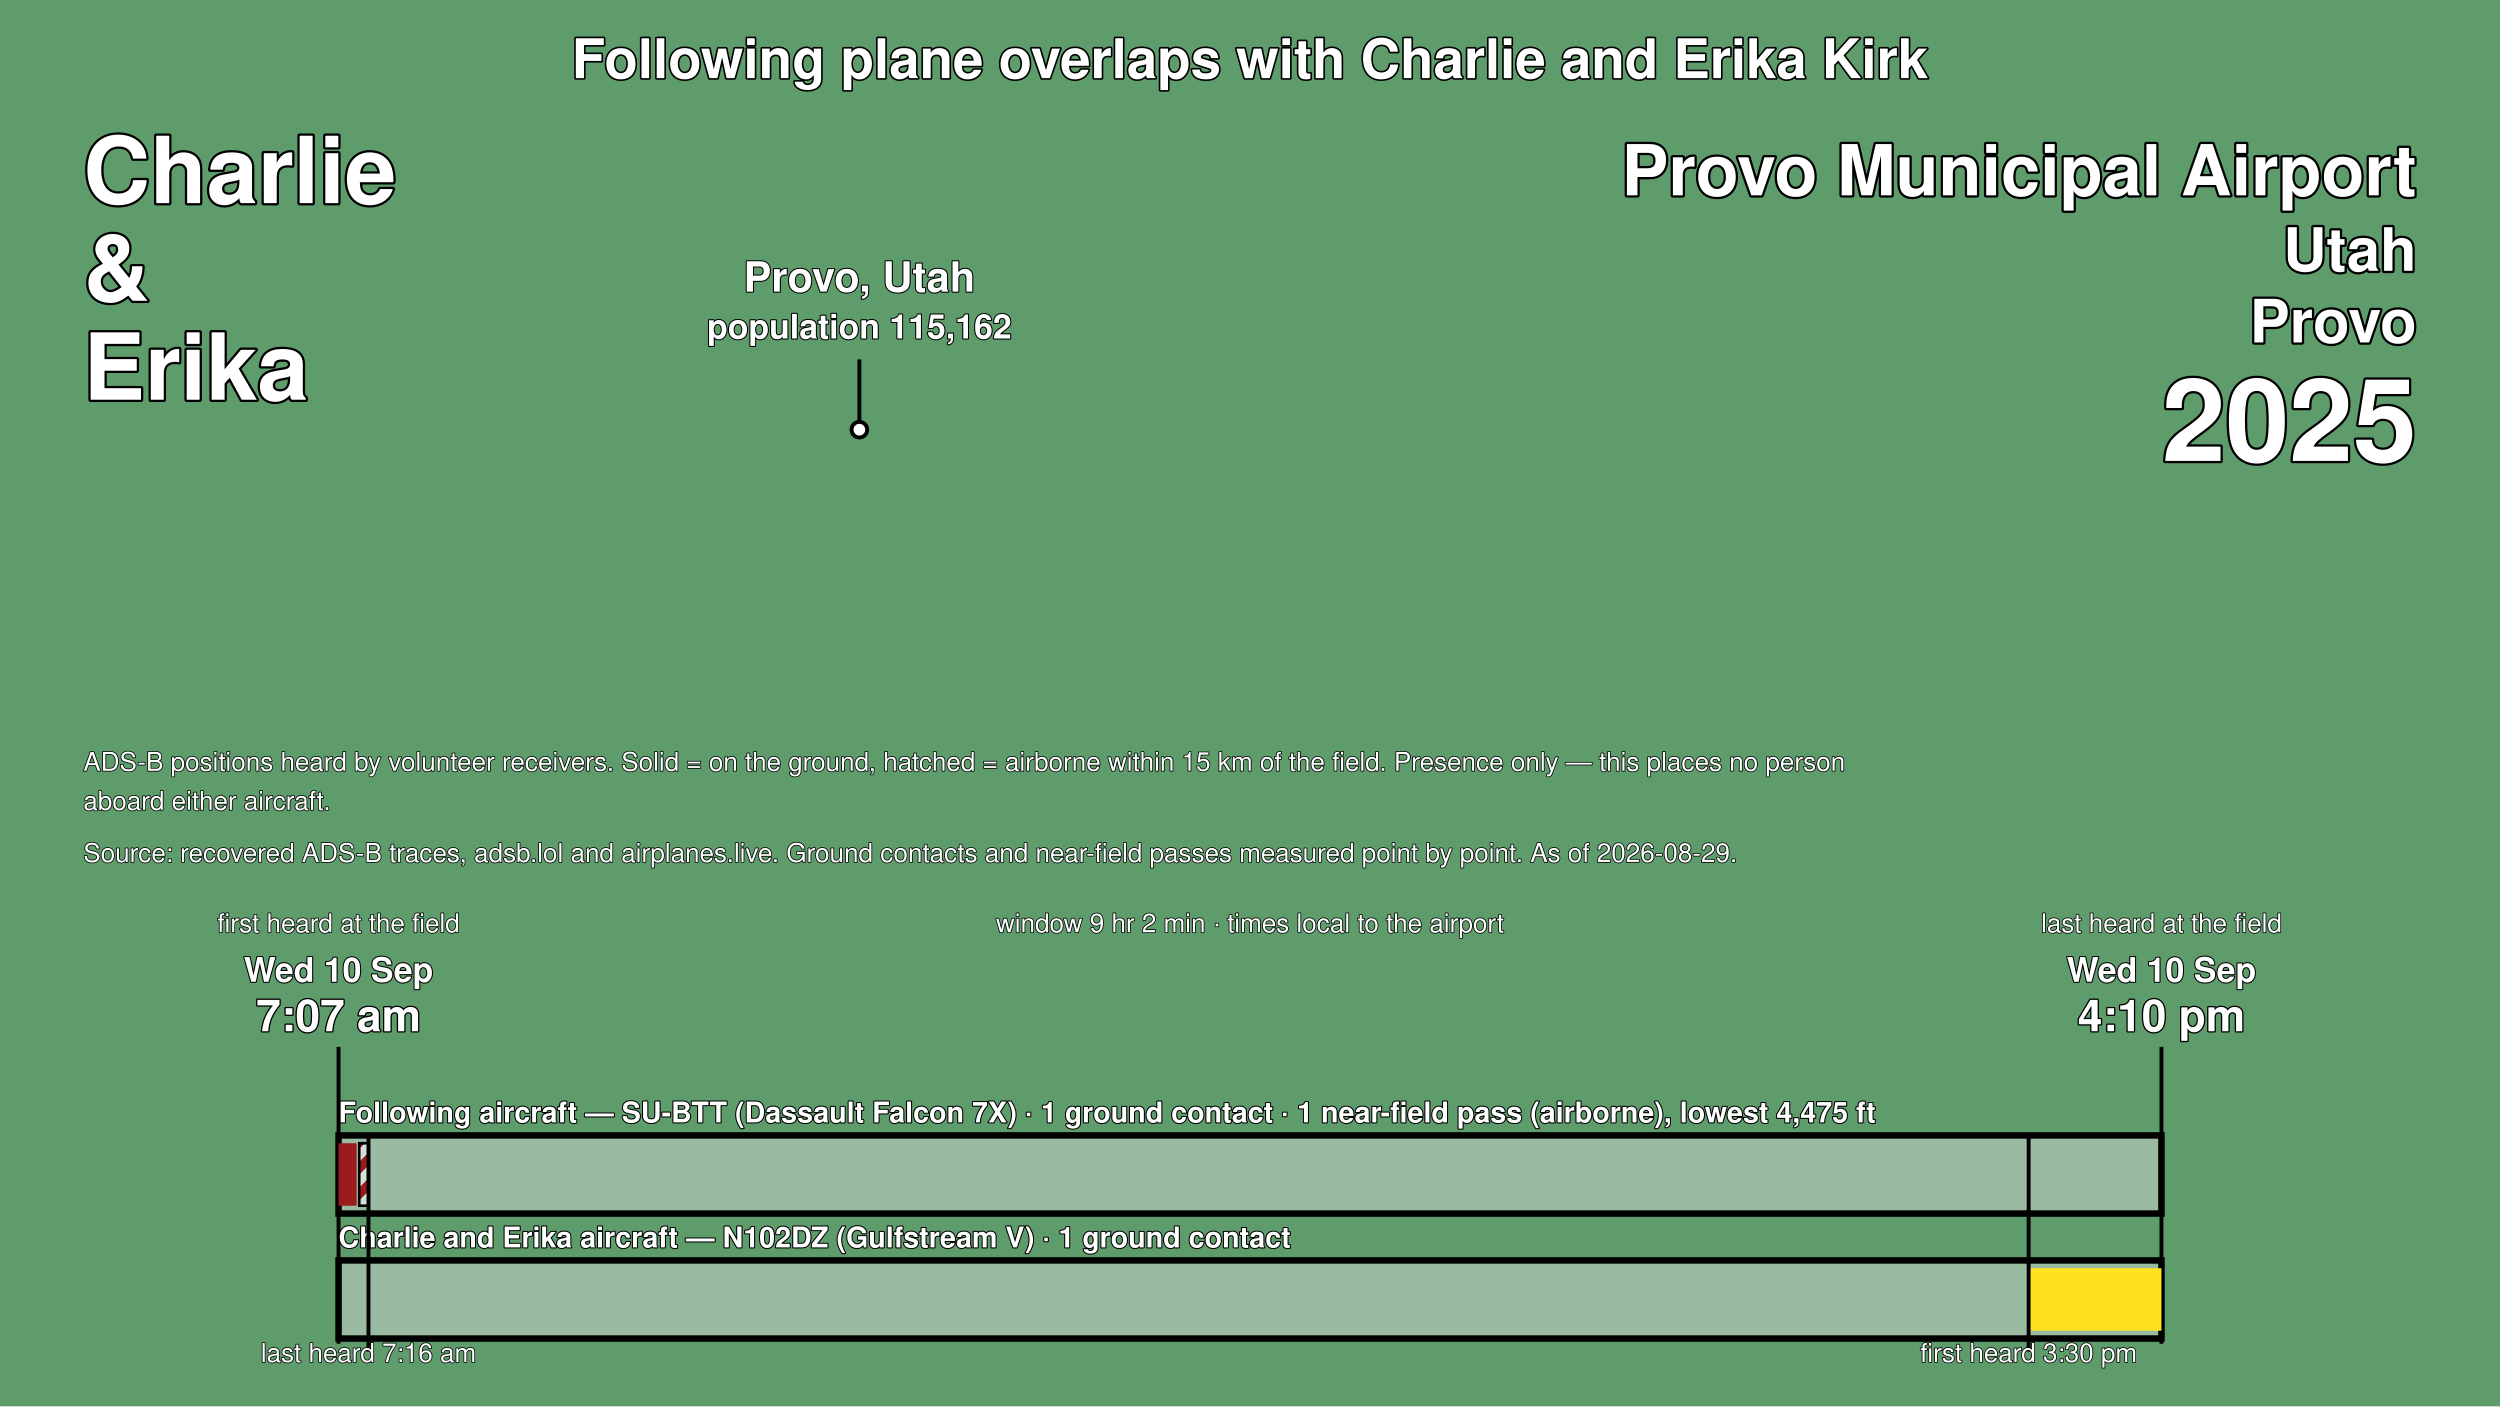
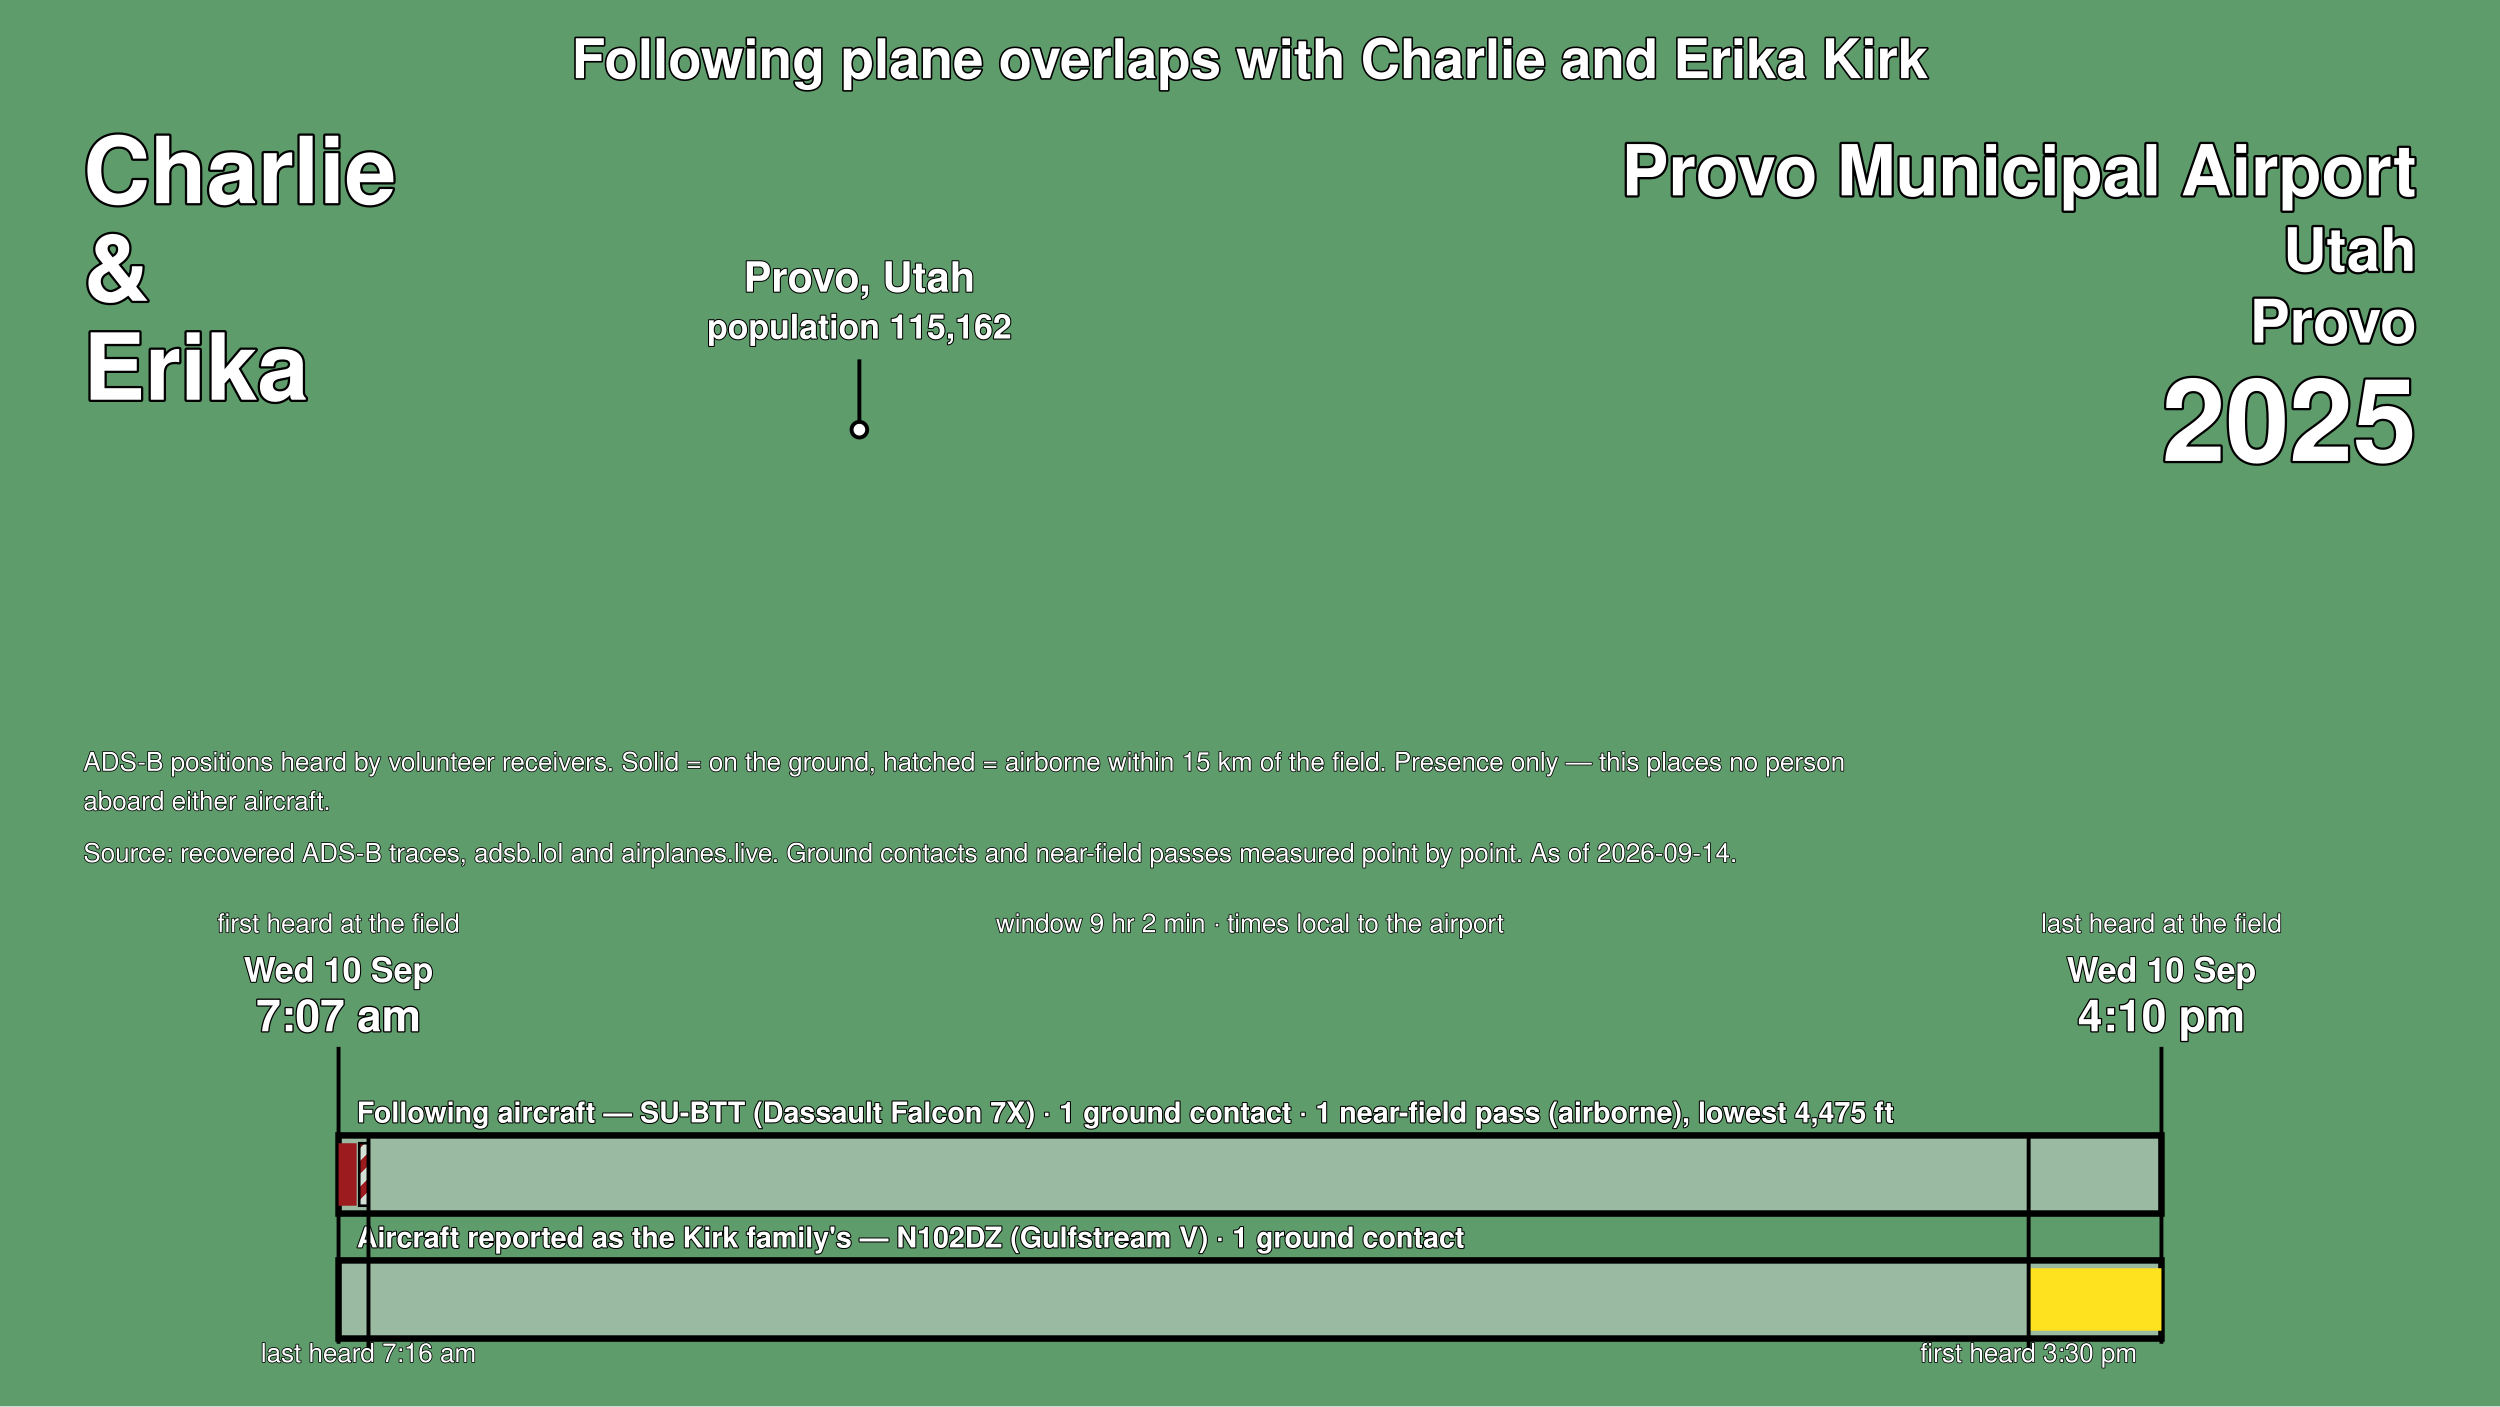
<svg xmlns="http://www.w3.org/2000/svg" viewBox="0 0 1920 1080" width="1920" height="1080" role="img">
  <rect x="0" y="0" width="1920" height="1080" fill="#5F9C6C" />
  <style>
    .t  { font-family: "Helvetica Neue", Helvetica, Arial, sans-serif;
          fill: #FFFFFF; stroke: #000000; paint-order: stroke; stroke-linejoin: round; }
    .xl { font-weight: 800; stroke-width: 3.5px; }
    .lg { font-weight: 600; stroke-width: 2.5px; }
    .md { font-weight: 700; stroke-width: 2px; }
    .sm { font-weight: 600; stroke-width: 1.6px; }
    .xs { font-size: 20px; font-weight: 500; stroke-width: 1.2px; }
  </style>
  <defs>
    <pattern id="passHatch" width="14" height="14" patternUnits="userSpaceOnUse" patternTransform="rotate(45)">
      <rect width="14" height="14" fill="#FFFFFF" fill-opacity="0.55" />
      <rect width="7" height="14" fill="#9B1B1E" />
    </pattern>
    <pattern id="passHatchK" width="14" height="14" patternUnits="userSpaceOnUse" patternTransform="rotate(45)">
      <rect width="14" height="14" fill="#FFFFFF" fill-opacity="0.55" />
      <rect width="7" height="14" fill="#FFE21F" />
    </pattern>
  </defs>
  <text class="t lg" font-size="42" x="960" y="60" text-anchor="middle">Following plane overlaps with Charlie and Erika Kirk</text>
  <text class="t xl" font-size="71" x="64" y="156">Charlie</text>
  <text class="t xl" font-size="71" x="64" y="231">&amp;</text>
  <text class="t xl" font-size="71" x="64" y="307">Erika</text>
  <text class="t xl" font-size="54" x="1856" y="150" text-anchor="end">Provo Municipal Airport</text>
  <text class="t xl" font-size="46" x="1856" y="208" text-anchor="end">Utah</text>
  <text class="t xl" font-size="46" x="1856" y="263" text-anchor="end">Provo</text>
  <text class="t xl" font-size="88" x="1856" y="354" text-anchor="end">2025</text>
  <text class="t sm" font-size="32" x="660" y="224" text-anchor="middle">Provo, Utah</text>
  <text class="t sm" font-size="26" x="660" y="260" text-anchor="middle">population 115,162</text>
  <line x1="660" y1="276" x2="660" y2="330" stroke="#000000" stroke-width="3" />
  <circle cx="660" cy="330" r="6" fill="#FFFFFF" stroke="#000000" stroke-width="3" />
  <text class="t xs" x="260" y="716" text-anchor="middle">first heard at the field</text>
  <text class="t sm" font-size="26" x="260" y="754" text-anchor="middle">Wed 10 Sep</text>
  <text class="t md" font-size="34" x="260" y="792" text-anchor="middle">7:07 am</text>
  <line x1="260" y1="804" x2="260" y2="1032" stroke="#000000" stroke-width="3" />
  <text class="t xs" x="1660" y="716" text-anchor="middle">last heard at the field</text>
  <text class="t sm" font-size="26" x="1660" y="754" text-anchor="middle">Wed 10 Sep</text>
  <text class="t md" font-size="34" x="1660" y="792" text-anchor="middle">4:10 pm</text>
  <line x1="1660" y1="804" x2="1660" y2="1032" stroke="#000000" stroke-width="3" />
  <text class="t xs" x="960" y="716" text-anchor="middle">window 9 hr 2 min · times local to the airport</text>
-   <text class="t sm" font-size="22" x="260" y="862">Following aircraft — SU-BTT (Dassault Falcon 7X) · 1 ground contact · 1 near-field pass (airborne), lowest 4,475 ft</text>
+   <text class="t sm" font-size="22" x="274" y="862">Following aircraft — SU-BTT (Dassault Falcon 7X) · 1 ground contact · 1 near-field pass (airborne), lowest 4,475 ft</text>
  <rect x="260" y="872" width="1400" height="60" fill="#D9D9D9" fill-opacity="0.5" stroke="#000000" stroke-width="5" />
  <rect x="260.0" y="878" width="13.9" height="48" fill="#9B1B1E" />
  <rect x="275.9" y="878" width="7.3" height="48" fill="url(#passHatch)" stroke="#000000" stroke-width="2" />
-   <text class="t sm" font-size="22" x="260" y="958">Charlie and Erika aircraft — N102DZ (Gulfstream V) · 1 ground contact</text>
+   <text class="t sm" font-size="22" x="274" y="958">Aircraft reported as the Kirk family's — N102DZ (Gulfstream V) · 1 ground contact</text>
  <rect x="260" y="968" width="1400" height="60" fill="#D9D9D9" fill-opacity="0.5" stroke="#000000" stroke-width="5" />
  <rect x="1558.1" y="974" width="101.9" height="48" fill="#FFE21F" />
  <line x1="1558" y1="872" x2="1558" y2="1038" stroke="#000000" stroke-width="3" />
  <text class="t xs" x="1558" y="1046" text-anchor="middle">first heard 3:30 pm</text>
  <line x1="283" y1="872" x2="283" y2="1038" stroke="#000000" stroke-width="3" />
  <text class="t xs" x="283" y="1046" text-anchor="middle">last heard 7:16 am</text>
  <text class="t xs" font-size="22" x="64" y="592">ADS-B positions heard by volunteer receivers. Solid = on the ground, hatched = airborne within 15 km of the field. Presence only — this places no person</text>
  <text class="t xs" font-size="22" x="64" y="622">aboard either aircraft.</text>
-   <text class="t xs" font-size="22" x="64" y="662">Source: recovered ADS-B traces, adsb.lol and airplanes.live. Ground contacts and near-field passes measured point by point. As of 2026-08-29.</text>
+   <text class="t xs" font-size="22" x="64" y="662">Source: recovered ADS-B traces, adsb.lol and airplanes.live. Ground contacts and near-field passes measured point by point. As of 2026-09-14.</text>
</svg>
